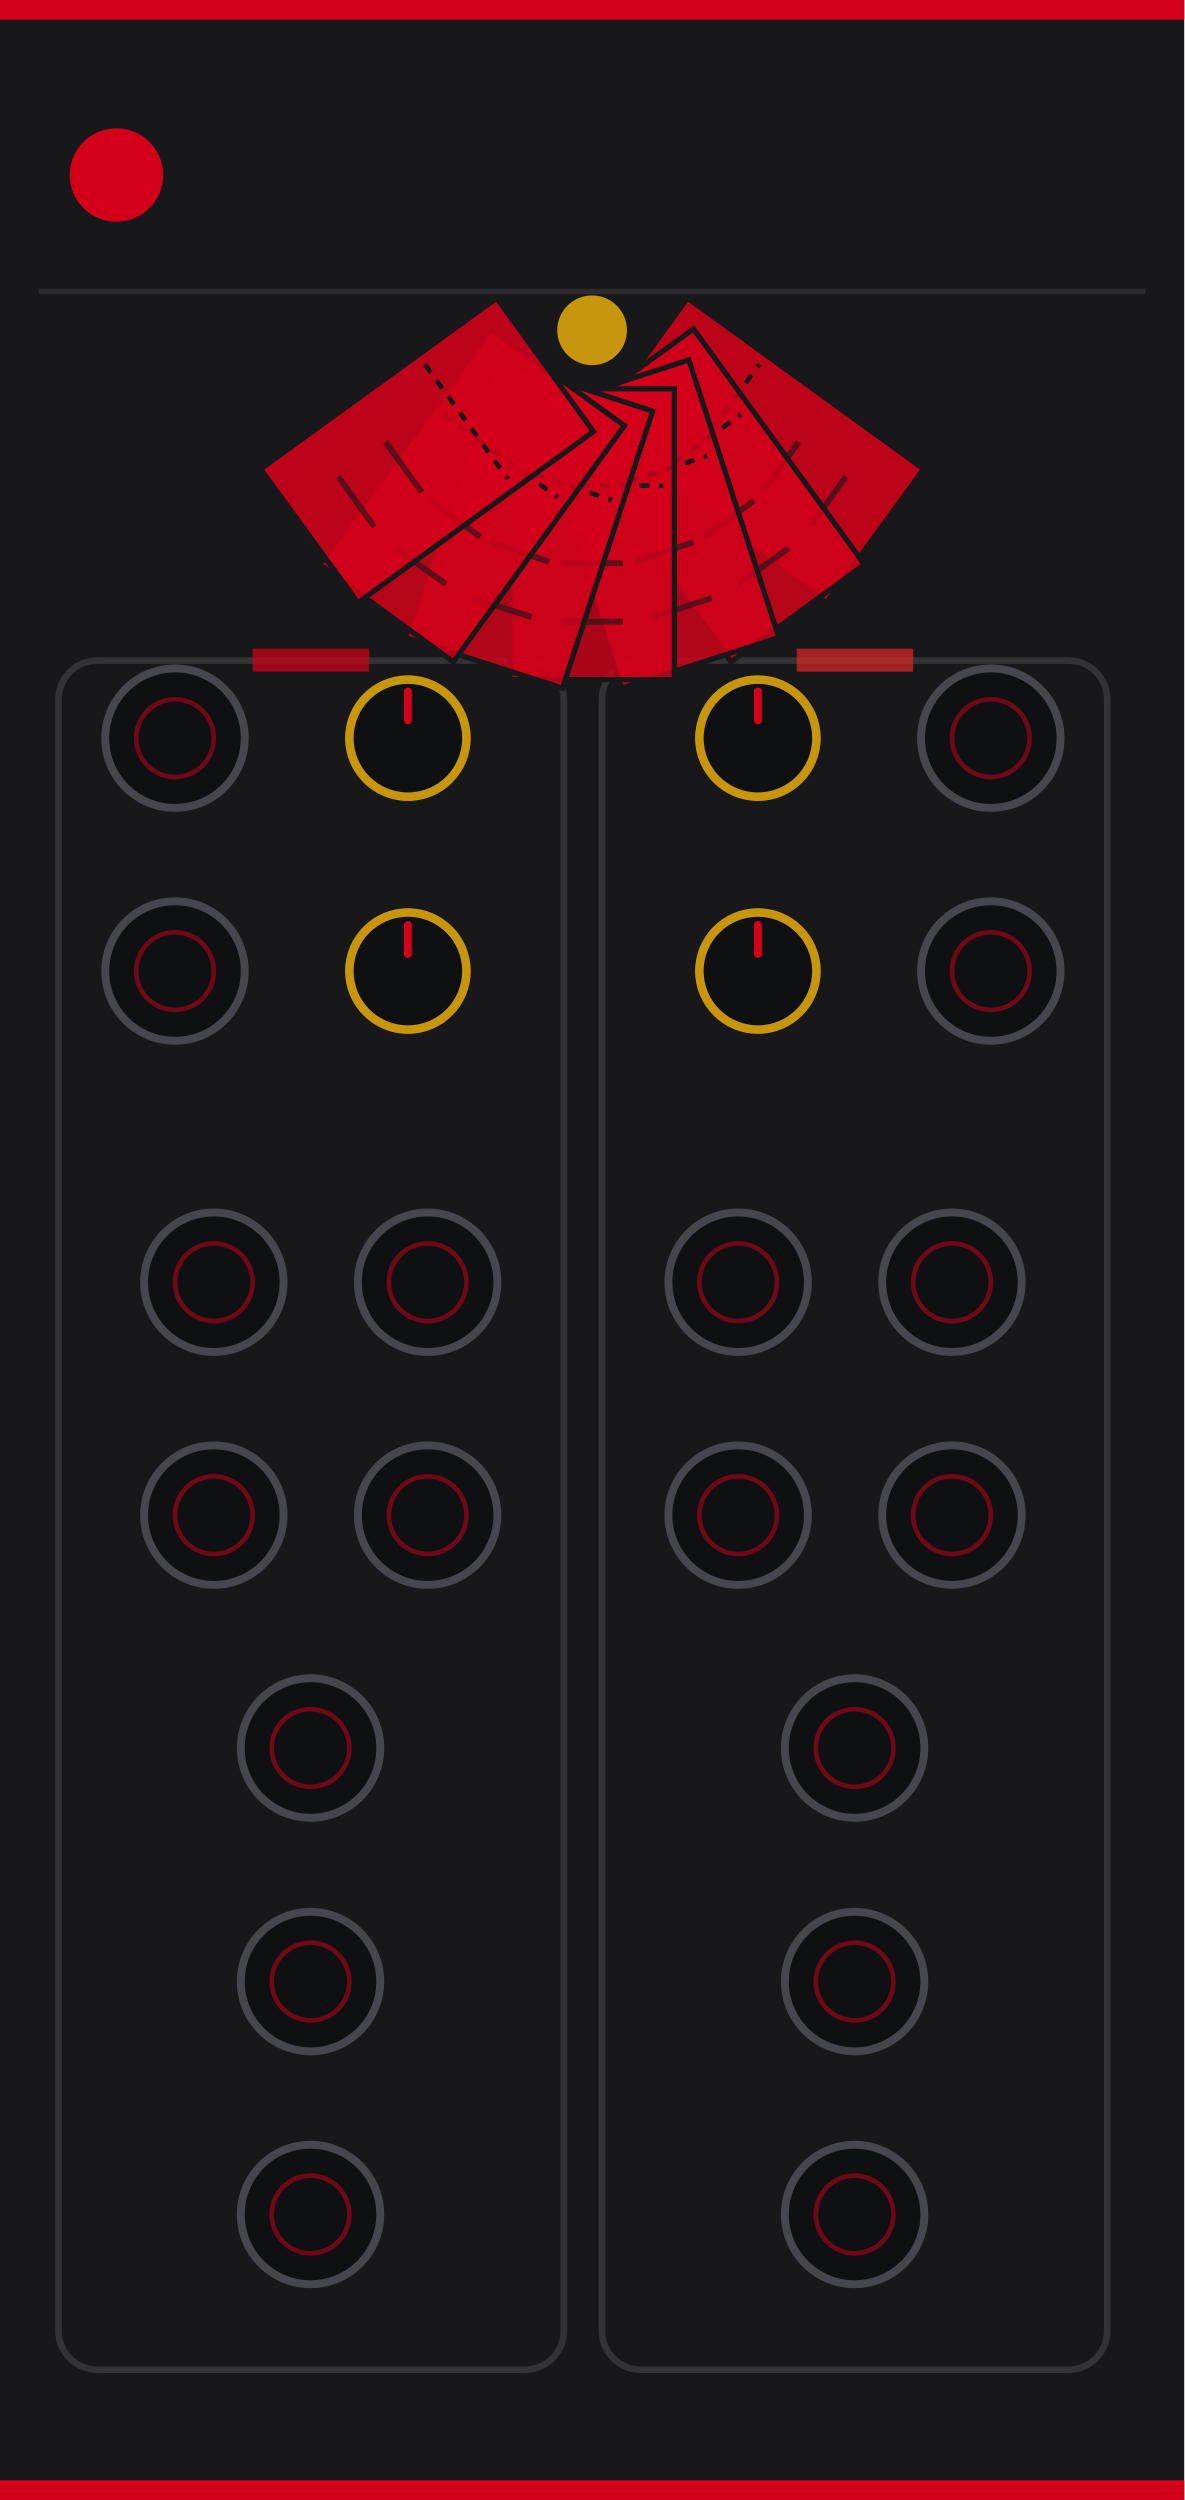
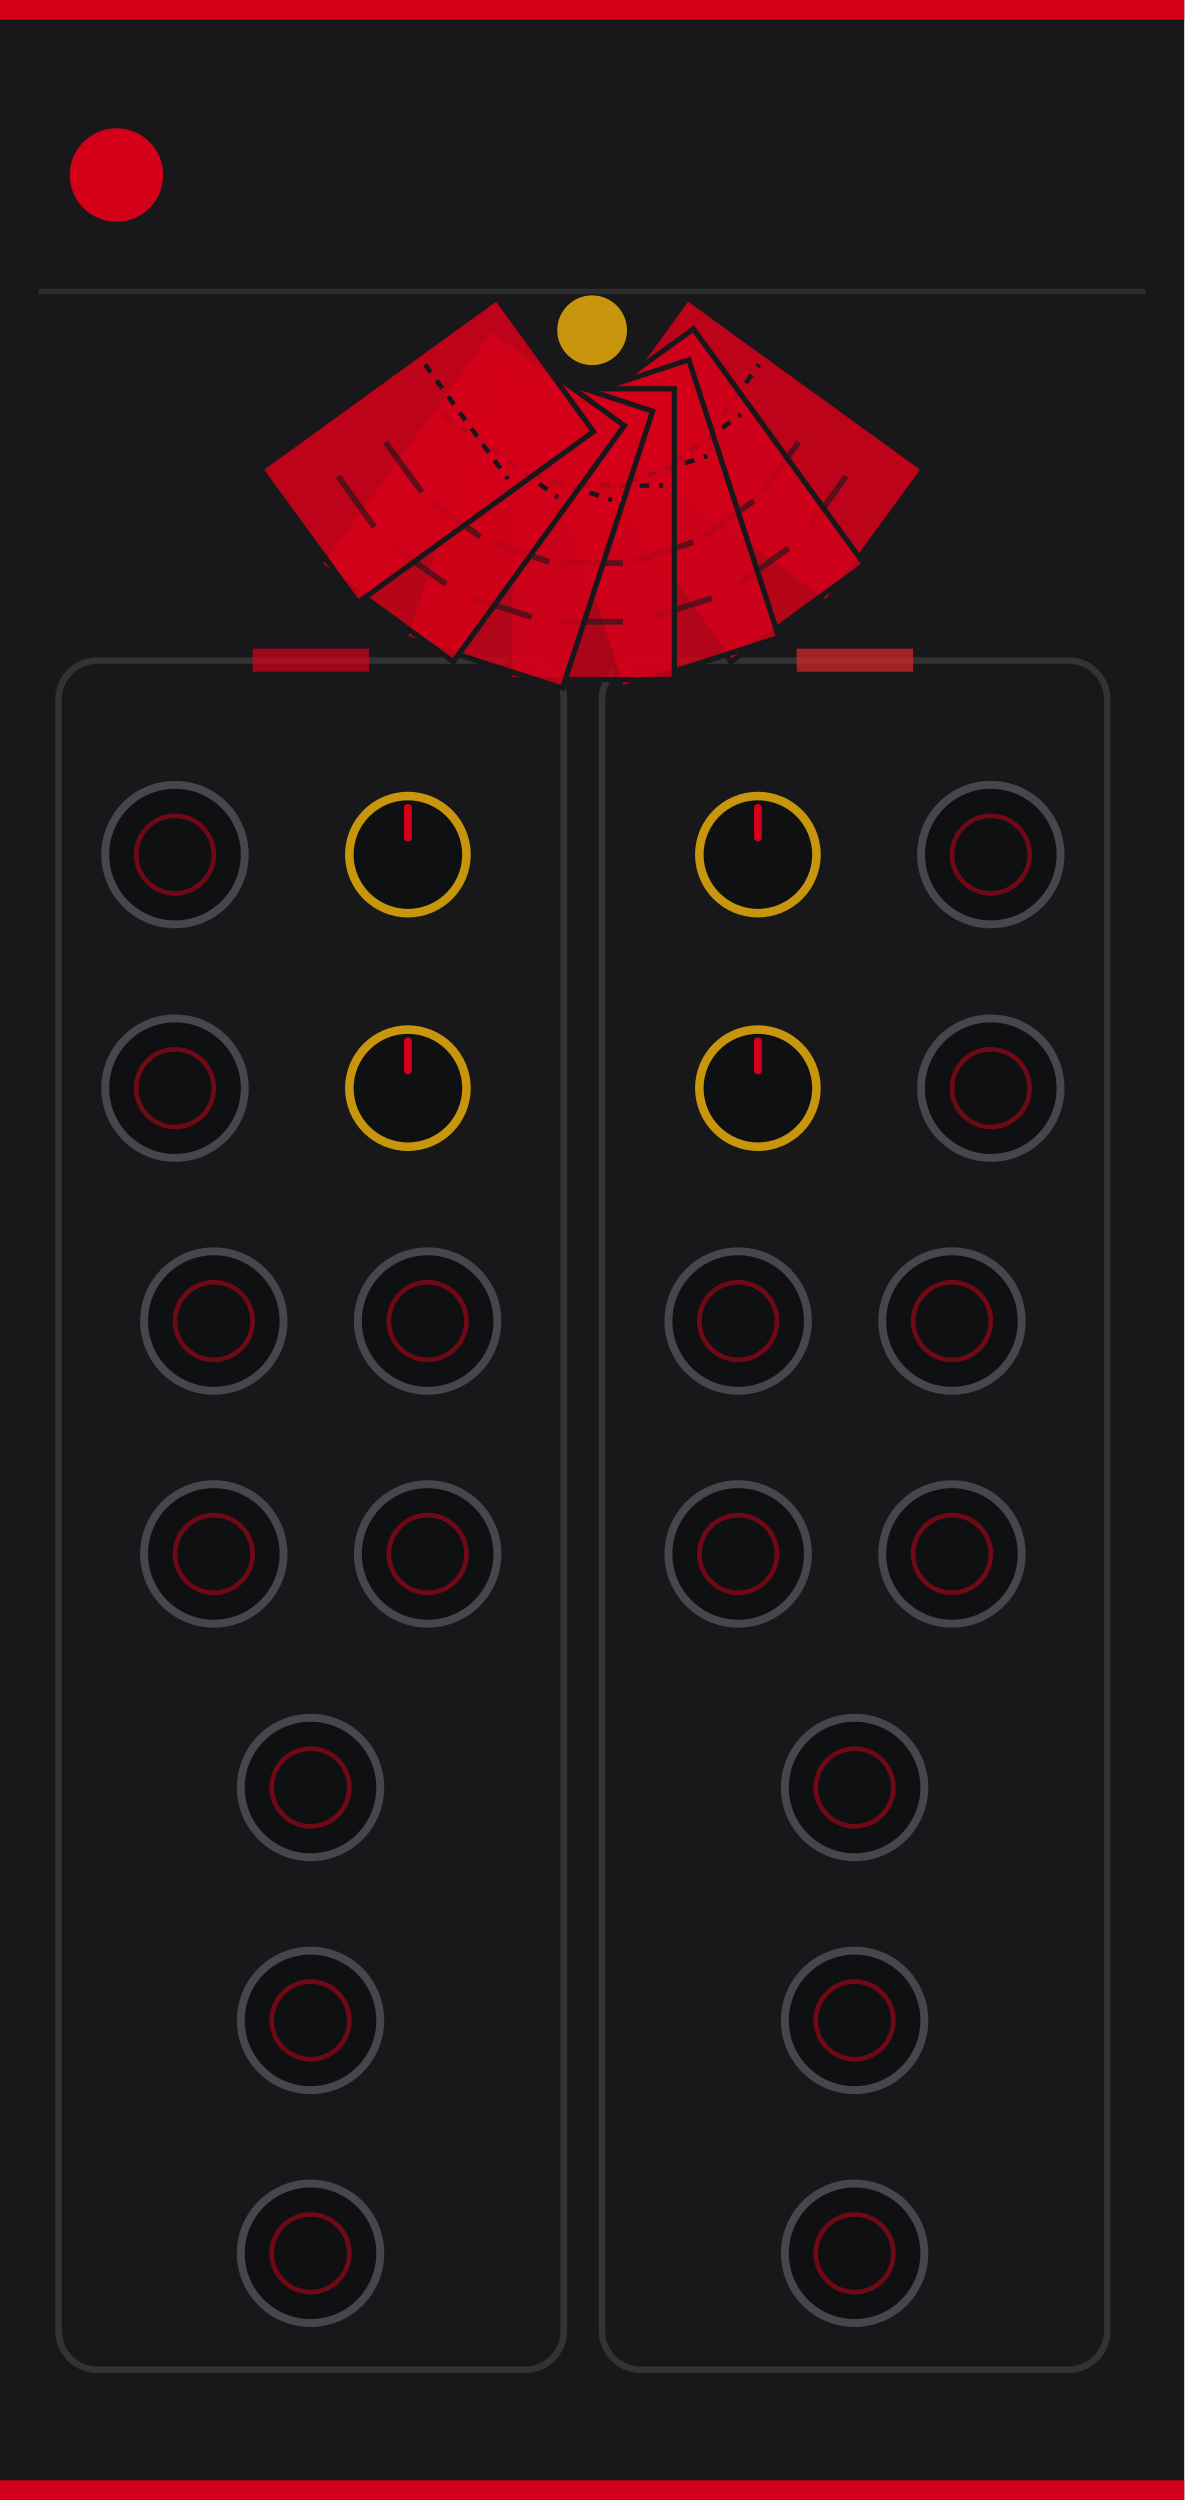
<svg xmlns="http://www.w3.org/2000/svg" width="180" height="380" viewBox="0 0 180 380">
  <rect width="180" height="380" fill="#18181a" />
  <rect x="0" y="0" width="180" height="3" fill="#d4001a" />
  <rect x="0" y="377" width="180" height="3" fill="#d4001a" />
  <circle cx="17.7" cy="26.6" r="7.1" fill="#d4001a" />
  <line x1="5.9" y1="44.3" x2="174.1" y2="44.3" stroke="#3a3a3e" stroke-width="0.8" stroke-opacity="0.6" />
  <rect x="8.9" y="100.4" width="76.8" height="259.8" rx="5.9" fill="none" stroke="#3a3a3e" stroke-width="1.0" stroke-opacity="0.8" />
  <rect x="91.5" y="100.4" width="76.8" height="259.8" rx="5.9" fill="none" stroke="#3a3a3e" stroke-width="1.0" stroke-opacity="0.8" />
  <rect x="38.4" y="98.6" width="17.7" height="3.5" fill="#d4001a" opacity="0.7" />
  <rect x="121.1" y="98.6" width="17.7" height="3.5" fill="#dc2626" opacity="0.7" />
  <g>
    <path d="M 89.8 65.6 L 104.5 45.3 L 140.4 71.3 L 125.6 91.6 Z" fill="#d4001a" fill-opacity="0.87" stroke="#18181a" stroke-width="0.8" />
    <line x1="102.8" y1="72.8" x2="115.4" y2="55.4" stroke="#18181a" stroke-width="0.7" stroke-dasharray="1.5,1.5" />
    <line x1="115.9" y1="74.8" x2="121.4" y2="67.2" stroke="#18181a" stroke-width="0.9" stroke-opacity="0.6" />
    <line x1="123.1" y1="80.1" x2="128.6" y2="72.4" stroke="#18181a" stroke-width="0.9" stroke-opacity="0.6" />
    <path d="M 85.1 64.7 L 105.4 50.0 L 131.4 85.8 L 111.1 100.6 Z" fill="#d4001a" fill-opacity="0.84" stroke="#18181a" stroke-width="0.8" />
    <line x1="95.2" y1="75.6" x2="112.6" y2="63.0" stroke="#18181a" stroke-width="0.7" stroke-dasharray="1.5,1.5" />
    <line x1="107.0" y1="81.6" x2="114.6" y2="76.1" stroke="#18181a" stroke-width="0.9" stroke-opacity="0.6" />
    <line x1="112.2" y1="88.8" x2="119.9" y2="83.3" stroke="#18181a" stroke-width="0.9" stroke-opacity="0.6" />
    <path d="M 80.8 62.5 L 104.7 54.7 L 118.4 96.9 L 94.5 104.6 Z" fill="#d4001a" fill-opacity="0.81" stroke="#18181a" stroke-width="0.8" />
    <line x1="87.0" y1="76.0" x2="107.5" y2="69.3" stroke="#18181a" stroke-width="0.7" stroke-dasharray="1.5,1.5" />
    <line x1="96.5" y1="85.4" x2="105.4" y2="82.4" stroke="#18181a" stroke-width="0.9" stroke-opacity="0.6" />
    <line x1="99.2" y1="93.8" x2="108.2" y2="90.9" stroke="#18181a" stroke-width="0.9" stroke-opacity="0.6" />
    <path d="M 77.5 59.1 L 102.5 59.1 L 102.5 103.3 L 77.5 103.3 Z" fill="#d4001a" fill-opacity="0.78" stroke="#18181a" stroke-width="0.8" />
    <line x1="79.2" y1="73.8" x2="100.8" y2="73.8" stroke="#18181a" stroke-width="0.7" stroke-dasharray="1.5,1.5" />
    <line x1="85.3" y1="85.6" x2="94.7" y2="85.6" stroke="#18181a" stroke-width="0.9" stroke-opacity="0.6" />
    <line x1="85.3" y1="94.5" x2="94.7" y2="94.5" stroke="#18181a" stroke-width="0.9" stroke-opacity="0.6" />
    <path d="M 75.3 54.7 L 99.2 62.5 L 85.5 104.6 L 61.6 96.9 Z" fill="#d4001a" fill-opacity="0.81" stroke="#18181a" stroke-width="0.8" />
    <line x1="72.5" y1="69.3" x2="93.0" y2="76.0" stroke="#18181a" stroke-width="0.7" stroke-dasharray="1.5,1.5" />
    <line x1="74.6" y1="82.4" x2="83.5" y2="85.4" stroke="#18181a" stroke-width="0.9" stroke-opacity="0.6" />
    <line x1="71.8" y1="90.9" x2="80.8" y2="93.8" stroke="#18181a" stroke-width="0.9" stroke-opacity="0.6" />
    <path d="M 74.6 50.0 L 94.9 64.7 L 68.9 100.6 L 48.6 85.8 Z" fill="#d4001a" fill-opacity="0.84" stroke="#18181a" stroke-width="0.8" />
    <line x1="67.4" y1="63.0" x2="84.8" y2="75.6" stroke="#18181a" stroke-width="0.7" stroke-dasharray="1.5,1.5" />
    <line x1="65.4" y1="76.1" x2="73.0" y2="81.6" stroke="#18181a" stroke-width="0.9" stroke-opacity="0.6" />
    <line x1="60.1" y1="83.3" x2="67.8" y2="88.8" stroke="#18181a" stroke-width="0.9" stroke-opacity="0.6" />
    <path d="M 75.5 45.3 L 90.2 65.6 L 54.4 91.6 L 39.6 71.3 Z" fill="#d4001a" fill-opacity="0.87" stroke="#18181a" stroke-width="0.8" />
    <line x1="64.6" y1="55.4" x2="77.2" y2="72.8" stroke="#18181a" stroke-width="0.7" stroke-dasharray="1.5,1.5" />
    <line x1="58.6" y1="67.2" x2="64.1" y2="74.8" stroke="#18181a" stroke-width="0.9" stroke-opacity="0.6" />
    <line x1="51.4" y1="72.4" x2="56.9" y2="80.1" stroke="#18181a" stroke-width="0.9" stroke-opacity="0.6" />
    <circle cx="90.0" cy="50.2" r="5.3" fill="#c8960c" />
  </g>
  <g id="components">
-     <circle id="input_RAFFLES_SLEW_R_CV" cx="26.6" cy="112.2" r="10.6" fill="#0f1012" stroke="#46464c" stroke-width="1.2" />
-     <circle cx="26.6" cy="112.2" r="5.9" fill="none" stroke="#d4001a" stroke-width="0.7" opacity="0.5" />
-     <circle id="param_RAFFLES_SLEW_R_ATT" cx="62.0" cy="112.2" r="8.9" fill="#0f1012" stroke="#c8960c" stroke-width="1.3" />
-     <line x1="62.0" y1="109.5" x2="62.0" y2="105.1" stroke="#d4001a" stroke-width="1.2" stroke-linecap="round" />
-     <circle id="param_RAFFLES_SLEW_M_ATT" cx="115.2" cy="112.2" r="8.9" fill="#0f1012" stroke="#c8960c" stroke-width="1.3" />
-     <line x1="115.2" y1="109.5" x2="115.2" y2="105.1" stroke="#d4001a" stroke-width="1.2" stroke-linecap="round" />
-     <circle id="input_RAFFLES_SLEW_M_CV" cx="150.6" cy="112.2" r="10.6" fill="#0f1012" stroke="#46464c" stroke-width="1.2" />
-     <circle cx="150.6" cy="112.2" r="5.9" fill="none" stroke="#d4001a" stroke-width="0.7" opacity="0.5" />
-     <circle id="input_RAFFLES_MIX_R_CV" cx="26.6" cy="147.6" r="10.6" fill="#0f1012" stroke="#46464c" stroke-width="1.2" />
-     <circle cx="26.6" cy="147.6" r="5.9" fill="none" stroke="#d4001a" stroke-width="0.7" opacity="0.5" />
-     <circle id="param_RAFFLES_MIX_R_ATT" cx="62.0" cy="147.6" r="8.9" fill="#0f1012" stroke="#c8960c" stroke-width="1.3" />
-     <line x1="62.0" y1="145.0" x2="62.0" y2="140.6" stroke="#d4001a" stroke-width="1.2" stroke-linecap="round" />
-     <circle id="param_RAFFLES_MIX_M_ATT" cx="115.2" cy="147.6" r="8.9" fill="#0f1012" stroke="#c8960c" stroke-width="1.3" />
-     <line x1="115.2" y1="145.0" x2="115.2" y2="140.6" stroke="#d4001a" stroke-width="1.2" stroke-linecap="round" />
-     <circle id="input_RAFFLES_MIX_M_CV" cx="150.6" cy="147.6" r="10.6" fill="#0f1012" stroke="#46464c" stroke-width="1.2" />
-     <circle cx="150.6" cy="147.6" r="5.9" fill="none" stroke="#d4001a" stroke-width="0.7" opacity="0.5" />
-     <circle id="input_RAFFLES_GATE_TRIAL_R" cx="32.5" cy="194.9" r="10.6" fill="#0f1012" stroke="#46464c" stroke-width="1.2" />
-     <circle cx="32.5" cy="194.9" r="5.9" fill="none" stroke="#d4001a" stroke-width="0.7" opacity="0.5" />
-     <circle id="input_RAFFLES_GATE_TRIAL_M" cx="144.7" cy="194.9" r="10.6" fill="#0f1012" stroke="#46464c" stroke-width="1.2" />
-     <circle cx="144.7" cy="194.9" r="5.9" fill="none" stroke="#d4001a" stroke-width="0.7" opacity="0.5" />
-     <circle id="input_RAFFLES_GATE_REDICE_R" cx="32.5" cy="230.3" r="10.6" fill="#0f1012" stroke="#46464c" stroke-width="1.2" />
-     <circle cx="32.5" cy="230.3" r="5.9" fill="none" stroke="#d4001a" stroke-width="0.7" opacity="0.5" />
-     <circle id="input_RAFFLES_GATE_REDICE_M" cx="144.7" cy="230.3" r="10.6" fill="#0f1012" stroke="#46464c" stroke-width="1.2" />
-     <circle cx="144.7" cy="230.3" r="5.9" fill="none" stroke="#d4001a" stroke-width="0.7" opacity="0.5" />
-     <circle id="input_RAFFLES_GATE_LASTTRIAL_R" cx="65.0" cy="194.9" r="10.6" fill="#0f1012" stroke="#46464c" stroke-width="1.2" />
-     <circle cx="65.0" cy="194.9" r="5.9" fill="none" stroke="#d4001a" stroke-width="0.7" opacity="0.5" />
-     <circle id="input_RAFFLES_GATE_LASTTRIAL_M" cx="112.2" cy="194.9" r="10.6" fill="#0f1012" stroke="#46464c" stroke-width="1.2" />
-     <circle cx="112.2" cy="194.9" r="5.9" fill="none" stroke="#d4001a" stroke-width="0.7" opacity="0.5" />
-     <circle id="input_RAFFLES_GATE_LASTDICE_R" cx="65.0" cy="230.3" r="10.6" fill="#0f1012" stroke="#46464c" stroke-width="1.2" />
-     <circle cx="65.0" cy="230.3" r="5.9" fill="none" stroke="#d4001a" stroke-width="0.7" opacity="0.5" />
-     <circle id="input_RAFFLES_GATE_LASTDICE_M" cx="112.2" cy="230.3" r="10.6" fill="#0f1012" stroke="#46464c" stroke-width="1.2" />
-     <circle cx="112.2" cy="230.3" r="5.9" fill="none" stroke="#d4001a" stroke-width="0.7" opacity="0.5" />
-     <circle id="input_RAFFLES_GATE_LIVESRC_R" cx="47.2" cy="265.7" r="10.6" fill="#0f1012" stroke="#46464c" stroke-width="1.2" />
-     <circle cx="47.2" cy="265.7" r="5.9" fill="none" stroke="#d4001a" stroke-width="0.7" opacity="0.5" />
-     <circle id="input_RAFFLES_GATE_LIVESRC_M" cx="129.9" cy="265.7" r="10.6" fill="#0f1012" stroke="#46464c" stroke-width="1.2" />
-     <circle cx="129.9" cy="265.7" r="5.9" fill="none" stroke="#d4001a" stroke-width="0.7" opacity="0.5" />
-     <circle id="input_RAFFLES_GATE_LIVESTATIC_R" cx="47.2" cy="301.2" r="10.6" fill="#0f1012" stroke="#46464c" stroke-width="1.2" />
-     <circle cx="47.2" cy="301.2" r="5.9" fill="none" stroke="#d4001a" stroke-width="0.7" opacity="0.5" />
-     <circle id="input_RAFFLES_GATE_LIVESTATIC_M" cx="129.9" cy="301.2" r="10.6" fill="#0f1012" stroke="#46464c" stroke-width="1.2" />
-     <circle cx="129.9" cy="301.2" r="5.9" fill="none" stroke="#d4001a" stroke-width="0.7" opacity="0.5" />
-     <circle id="input_RAFFLES_GATE_RESEED_ROLL" cx="47.2" cy="336.6" r="10.6" fill="#0f1012" stroke="#46464c" stroke-width="1.2" />
-     <circle cx="47.2" cy="336.6" r="5.9" fill="none" stroke="#d4001a" stroke-width="0.7" opacity="0.5" />
-     <circle id="input_RAFFLES_GATE_RESEED_RESTART" cx="129.9" cy="336.6" r="10.6" fill="#0f1012" stroke="#46464c" stroke-width="1.2" />
-     <circle cx="129.9" cy="336.6" r="5.9" fill="none" stroke="#d4001a" stroke-width="0.7" opacity="0.5" />
+     <circle id="input_RAFFLES_SLEW_R_CV" cx="26.6" cy="129.9" r="10.6" fill="#0f1012" stroke="#46464c" stroke-width="1.2" />
+     <circle cx="26.6" cy="129.9" r="5.9" fill="none" stroke="#d4001a" stroke-width="0.7" opacity="0.5" />
+     <circle id="param_RAFFLES_SLEW_R_ATT" cx="62.0" cy="129.9" r="8.9" fill="#0f1012" stroke="#c8960c" stroke-width="1.3" />
+     <line x1="62.0" y1="127.3" x2="62.0" y2="122.8" stroke="#d4001a" stroke-width="1.2" stroke-linecap="round" />
+     <circle id="param_RAFFLES_SLEW_M_ATT" cx="115.2" cy="129.9" r="8.9" fill="#0f1012" stroke="#c8960c" stroke-width="1.3" />
+     <line x1="115.2" y1="127.3" x2="115.2" y2="122.8" stroke="#d4001a" stroke-width="1.2" stroke-linecap="round" />
+     <circle id="input_RAFFLES_SLEW_M_CV" cx="150.6" cy="129.9" r="10.6" fill="#0f1012" stroke="#46464c" stroke-width="1.2" />
+     <circle cx="150.6" cy="129.9" r="5.9" fill="none" stroke="#d4001a" stroke-width="0.7" opacity="0.5" />
+     <circle id="input_RAFFLES_MIX_R_CV" cx="26.6" cy="165.4" r="10.6" fill="#0f1012" stroke="#46464c" stroke-width="1.2" />
+     <circle cx="26.6" cy="165.4" r="5.9" fill="none" stroke="#d4001a" stroke-width="0.7" opacity="0.5" />
+     <circle id="param_RAFFLES_MIX_R_ATT" cx="62.0" cy="165.4" r="8.9" fill="#0f1012" stroke="#c8960c" stroke-width="1.3" />
+     <line x1="62.0" y1="162.7" x2="62.0" y2="158.3" stroke="#d4001a" stroke-width="1.2" stroke-linecap="round" />
+     <circle id="param_RAFFLES_MIX_M_ATT" cx="115.2" cy="165.4" r="8.9" fill="#0f1012" stroke="#c8960c" stroke-width="1.3" />
+     <line x1="115.2" y1="162.7" x2="115.2" y2="158.3" stroke="#d4001a" stroke-width="1.2" stroke-linecap="round" />
+     <circle id="input_RAFFLES_MIX_M_CV" cx="150.6" cy="165.4" r="10.6" fill="#0f1012" stroke="#46464c" stroke-width="1.2" />
+     <circle cx="150.6" cy="165.4" r="5.9" fill="none" stroke="#d4001a" stroke-width="0.7" opacity="0.5" />
+     <circle id="input_RAFFLES_GATE_TRIAL_R" cx="32.5" cy="200.8" r="10.6" fill="#0f1012" stroke="#46464c" stroke-width="1.2" />
+     <circle cx="32.5" cy="200.8" r="5.9" fill="none" stroke="#d4001a" stroke-width="0.7" opacity="0.5" />
+     <circle id="input_RAFFLES_GATE_TRIAL_M" cx="144.7" cy="200.8" r="10.6" fill="#0f1012" stroke="#46464c" stroke-width="1.2" />
+     <circle cx="144.7" cy="200.8" r="5.9" fill="none" stroke="#d4001a" stroke-width="0.7" opacity="0.5" />
+     <circle id="input_RAFFLES_GATE_REDICE_R" cx="32.5" cy="236.2" r="10.6" fill="#0f1012" stroke="#46464c" stroke-width="1.2" />
+     <circle cx="32.5" cy="236.2" r="5.9" fill="none" stroke="#d4001a" stroke-width="0.7" opacity="0.5" />
+     <circle id="input_RAFFLES_GATE_REDICE_M" cx="144.7" cy="236.2" r="10.6" fill="#0f1012" stroke="#46464c" stroke-width="1.2" />
+     <circle cx="144.7" cy="236.2" r="5.9" fill="none" stroke="#d4001a" stroke-width="0.7" opacity="0.5" />
+     <circle id="input_RAFFLES_GATE_LASTTRIAL_R" cx="65.0" cy="200.8" r="10.6" fill="#0f1012" stroke="#46464c" stroke-width="1.2" />
+     <circle cx="65.0" cy="200.8" r="5.9" fill="none" stroke="#d4001a" stroke-width="0.7" opacity="0.5" />
+     <circle id="input_RAFFLES_GATE_LASTTRIAL_M" cx="112.2" cy="200.8" r="10.6" fill="#0f1012" stroke="#46464c" stroke-width="1.2" />
+     <circle cx="112.2" cy="200.8" r="5.9" fill="none" stroke="#d4001a" stroke-width="0.7" opacity="0.5" />
+     <circle id="input_RAFFLES_GATE_LASTDICE_R" cx="65.0" cy="236.2" r="10.6" fill="#0f1012" stroke="#46464c" stroke-width="1.2" />
+     <circle cx="65.0" cy="236.2" r="5.9" fill="none" stroke="#d4001a" stroke-width="0.7" opacity="0.5" />
+     <circle id="input_RAFFLES_GATE_LASTDICE_M" cx="112.2" cy="236.2" r="10.6" fill="#0f1012" stroke="#46464c" stroke-width="1.2" />
+     <circle cx="112.2" cy="236.2" r="5.9" fill="none" stroke="#d4001a" stroke-width="0.7" opacity="0.5" />
+     <circle id="input_RAFFLES_GATE_LIVESRC_R" cx="47.2" cy="271.7" r="10.6" fill="#0f1012" stroke="#46464c" stroke-width="1.2" />
+     <circle cx="47.2" cy="271.7" r="5.9" fill="none" stroke="#d4001a" stroke-width="0.7" opacity="0.5" />
+     <circle id="input_RAFFLES_GATE_LIVESRC_M" cx="129.9" cy="271.7" r="10.6" fill="#0f1012" stroke="#46464c" stroke-width="1.2" />
+     <circle cx="129.9" cy="271.7" r="5.9" fill="none" stroke="#d4001a" stroke-width="0.7" opacity="0.5" />
+     <circle id="input_RAFFLES_GATE_LIVESTATIC_R" cx="47.2" cy="307.1" r="10.6" fill="#0f1012" stroke="#46464c" stroke-width="1.2" />
+     <circle cx="47.2" cy="307.1" r="5.9" fill="none" stroke="#d4001a" stroke-width="0.7" opacity="0.5" />
+     <circle id="input_RAFFLES_GATE_LIVESTATIC_M" cx="129.9" cy="307.1" r="10.6" fill="#0f1012" stroke="#46464c" stroke-width="1.2" />
+     <circle cx="129.9" cy="307.1" r="5.9" fill="none" stroke="#d4001a" stroke-width="0.7" opacity="0.5" />
+     <circle id="input_RAFFLES_GATE_RESEED_ROLL" cx="47.2" cy="342.5" r="10.6" fill="#0f1012" stroke="#46464c" stroke-width="1.2" />
+     <circle cx="47.2" cy="342.5" r="5.9" fill="none" stroke="#d4001a" stroke-width="0.7" opacity="0.5" />
+     <circle id="input_RAFFLES_GATE_RESEED_RESTART" cx="129.9" cy="342.5" r="10.6" fill="#0f1012" stroke="#46464c" stroke-width="1.2" />
+     <circle cx="129.9" cy="342.5" r="5.9" fill="none" stroke="#d4001a" stroke-width="0.7" opacity="0.5" />
    <circle id="light_connect" cx="90.0" cy="366.1" r="0.5" fill="#000000" fill-opacity="0" />
  </g>
</svg>
